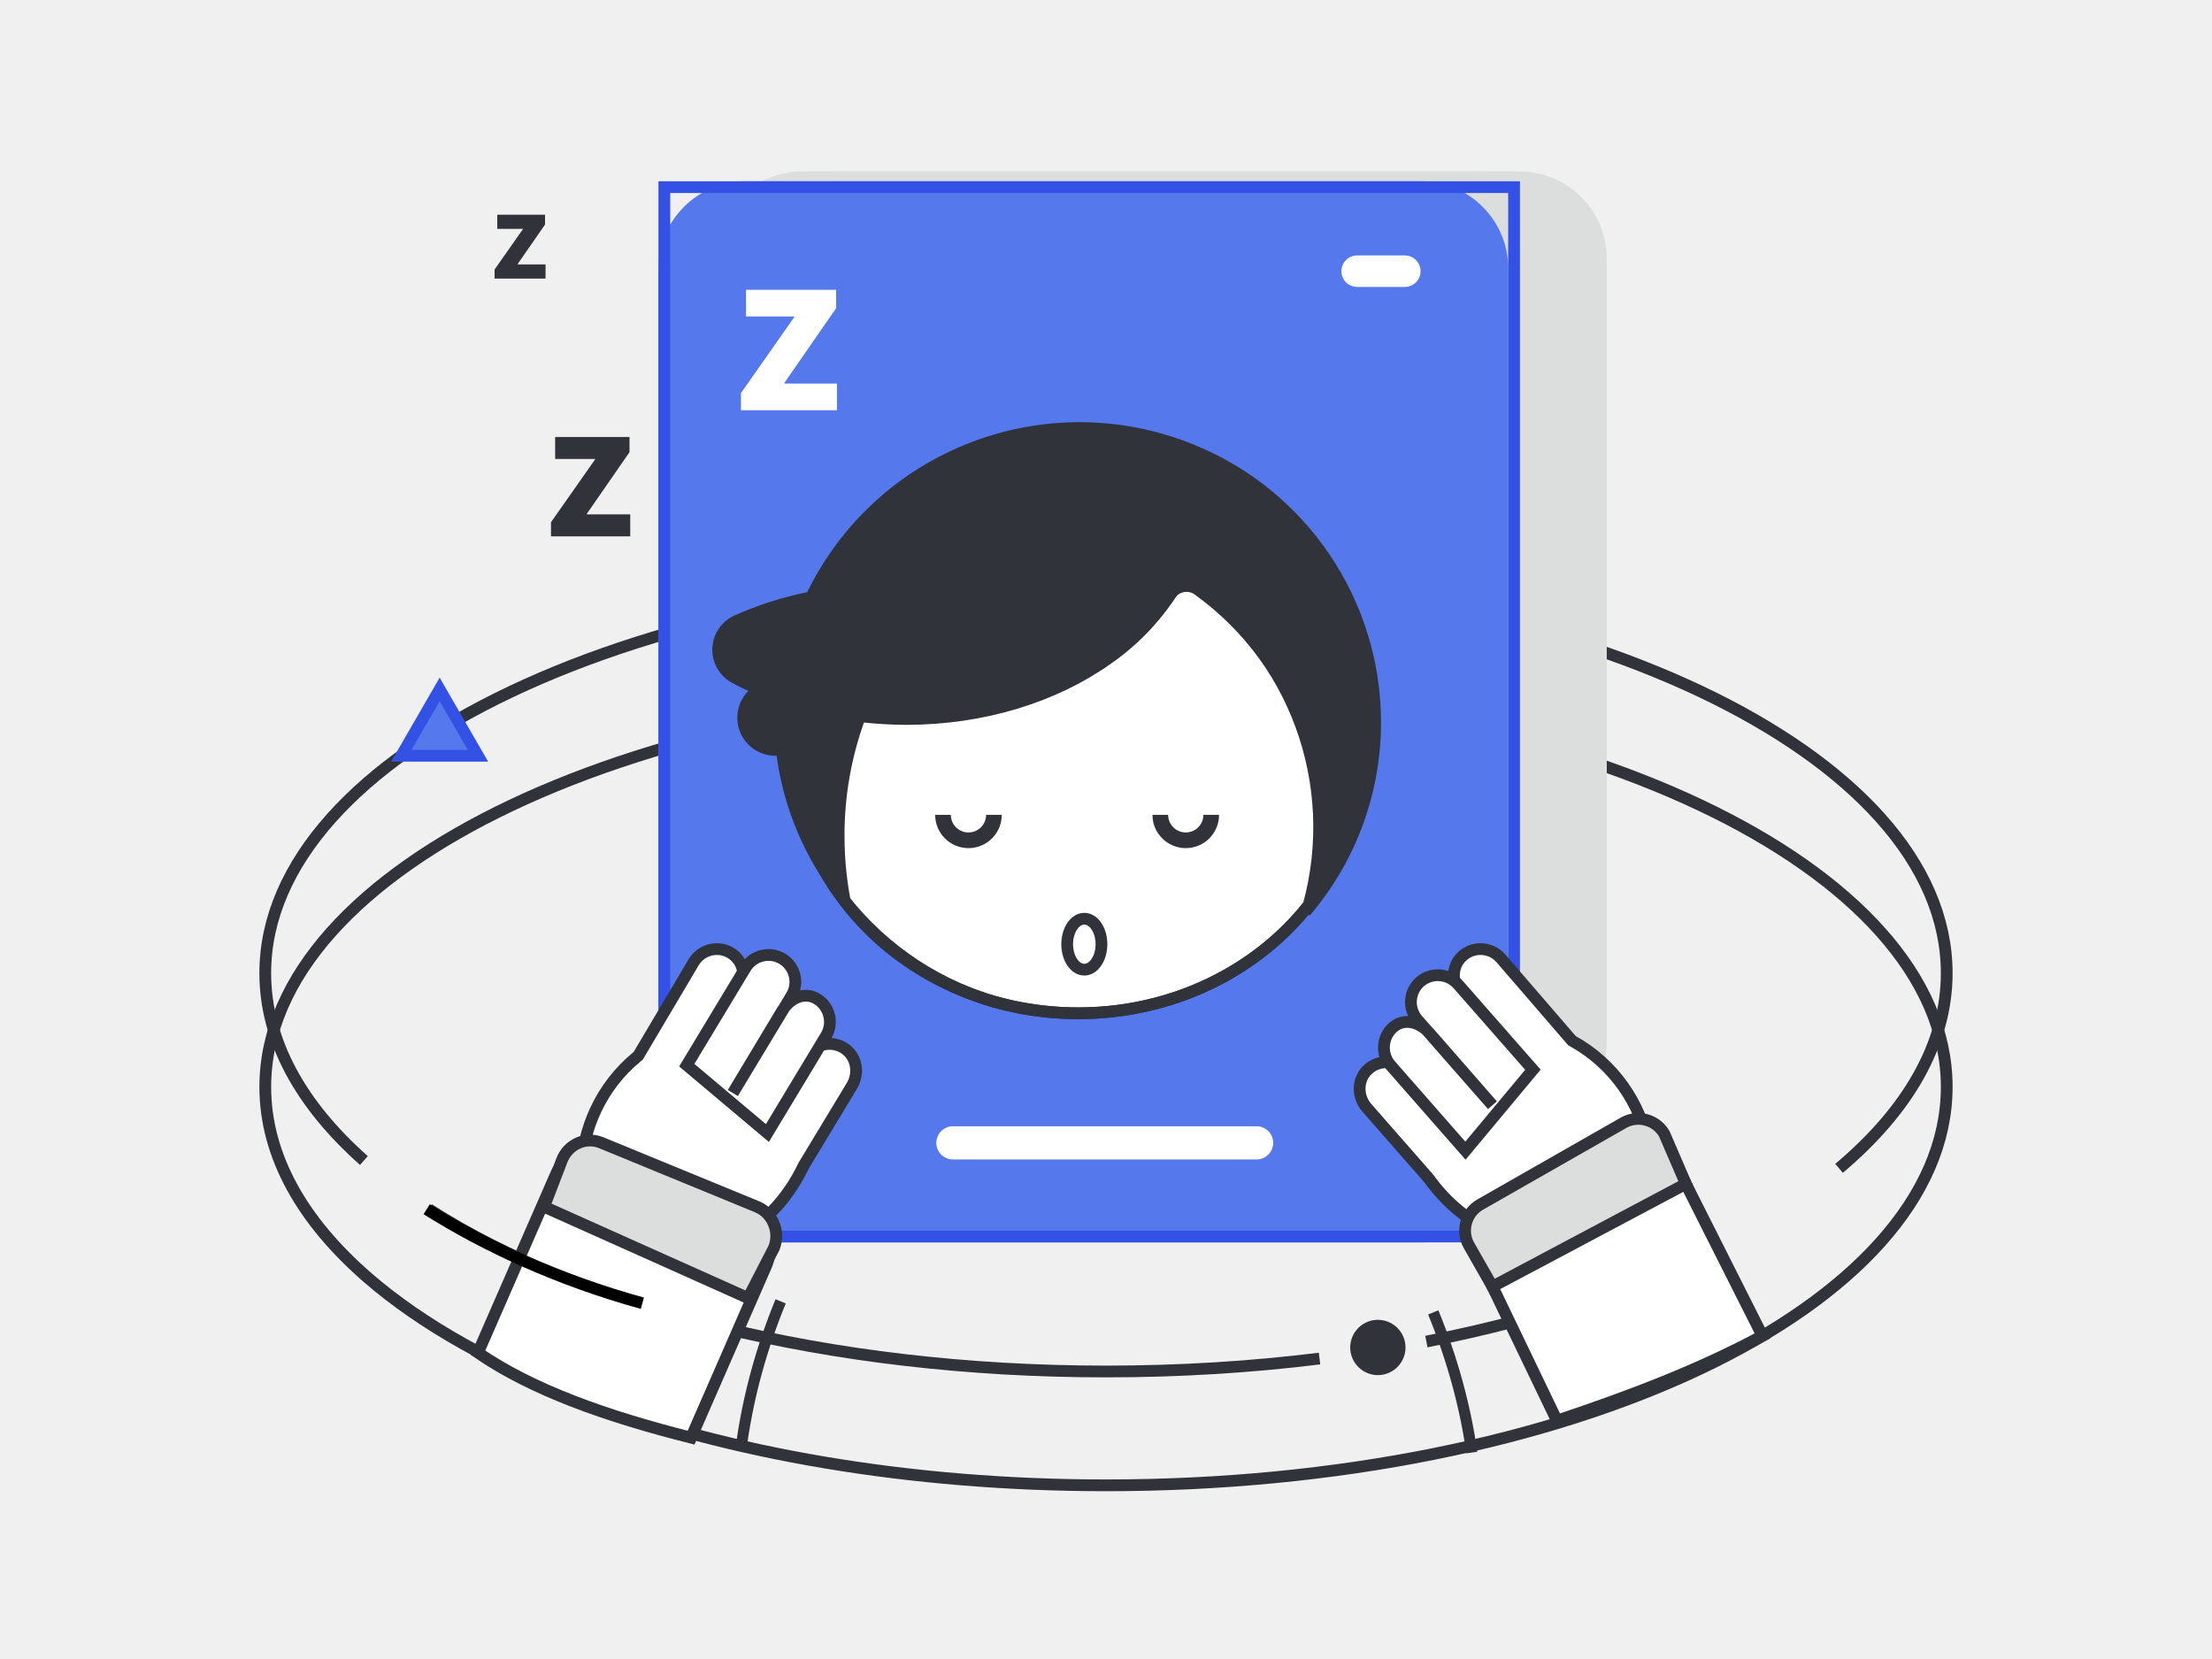
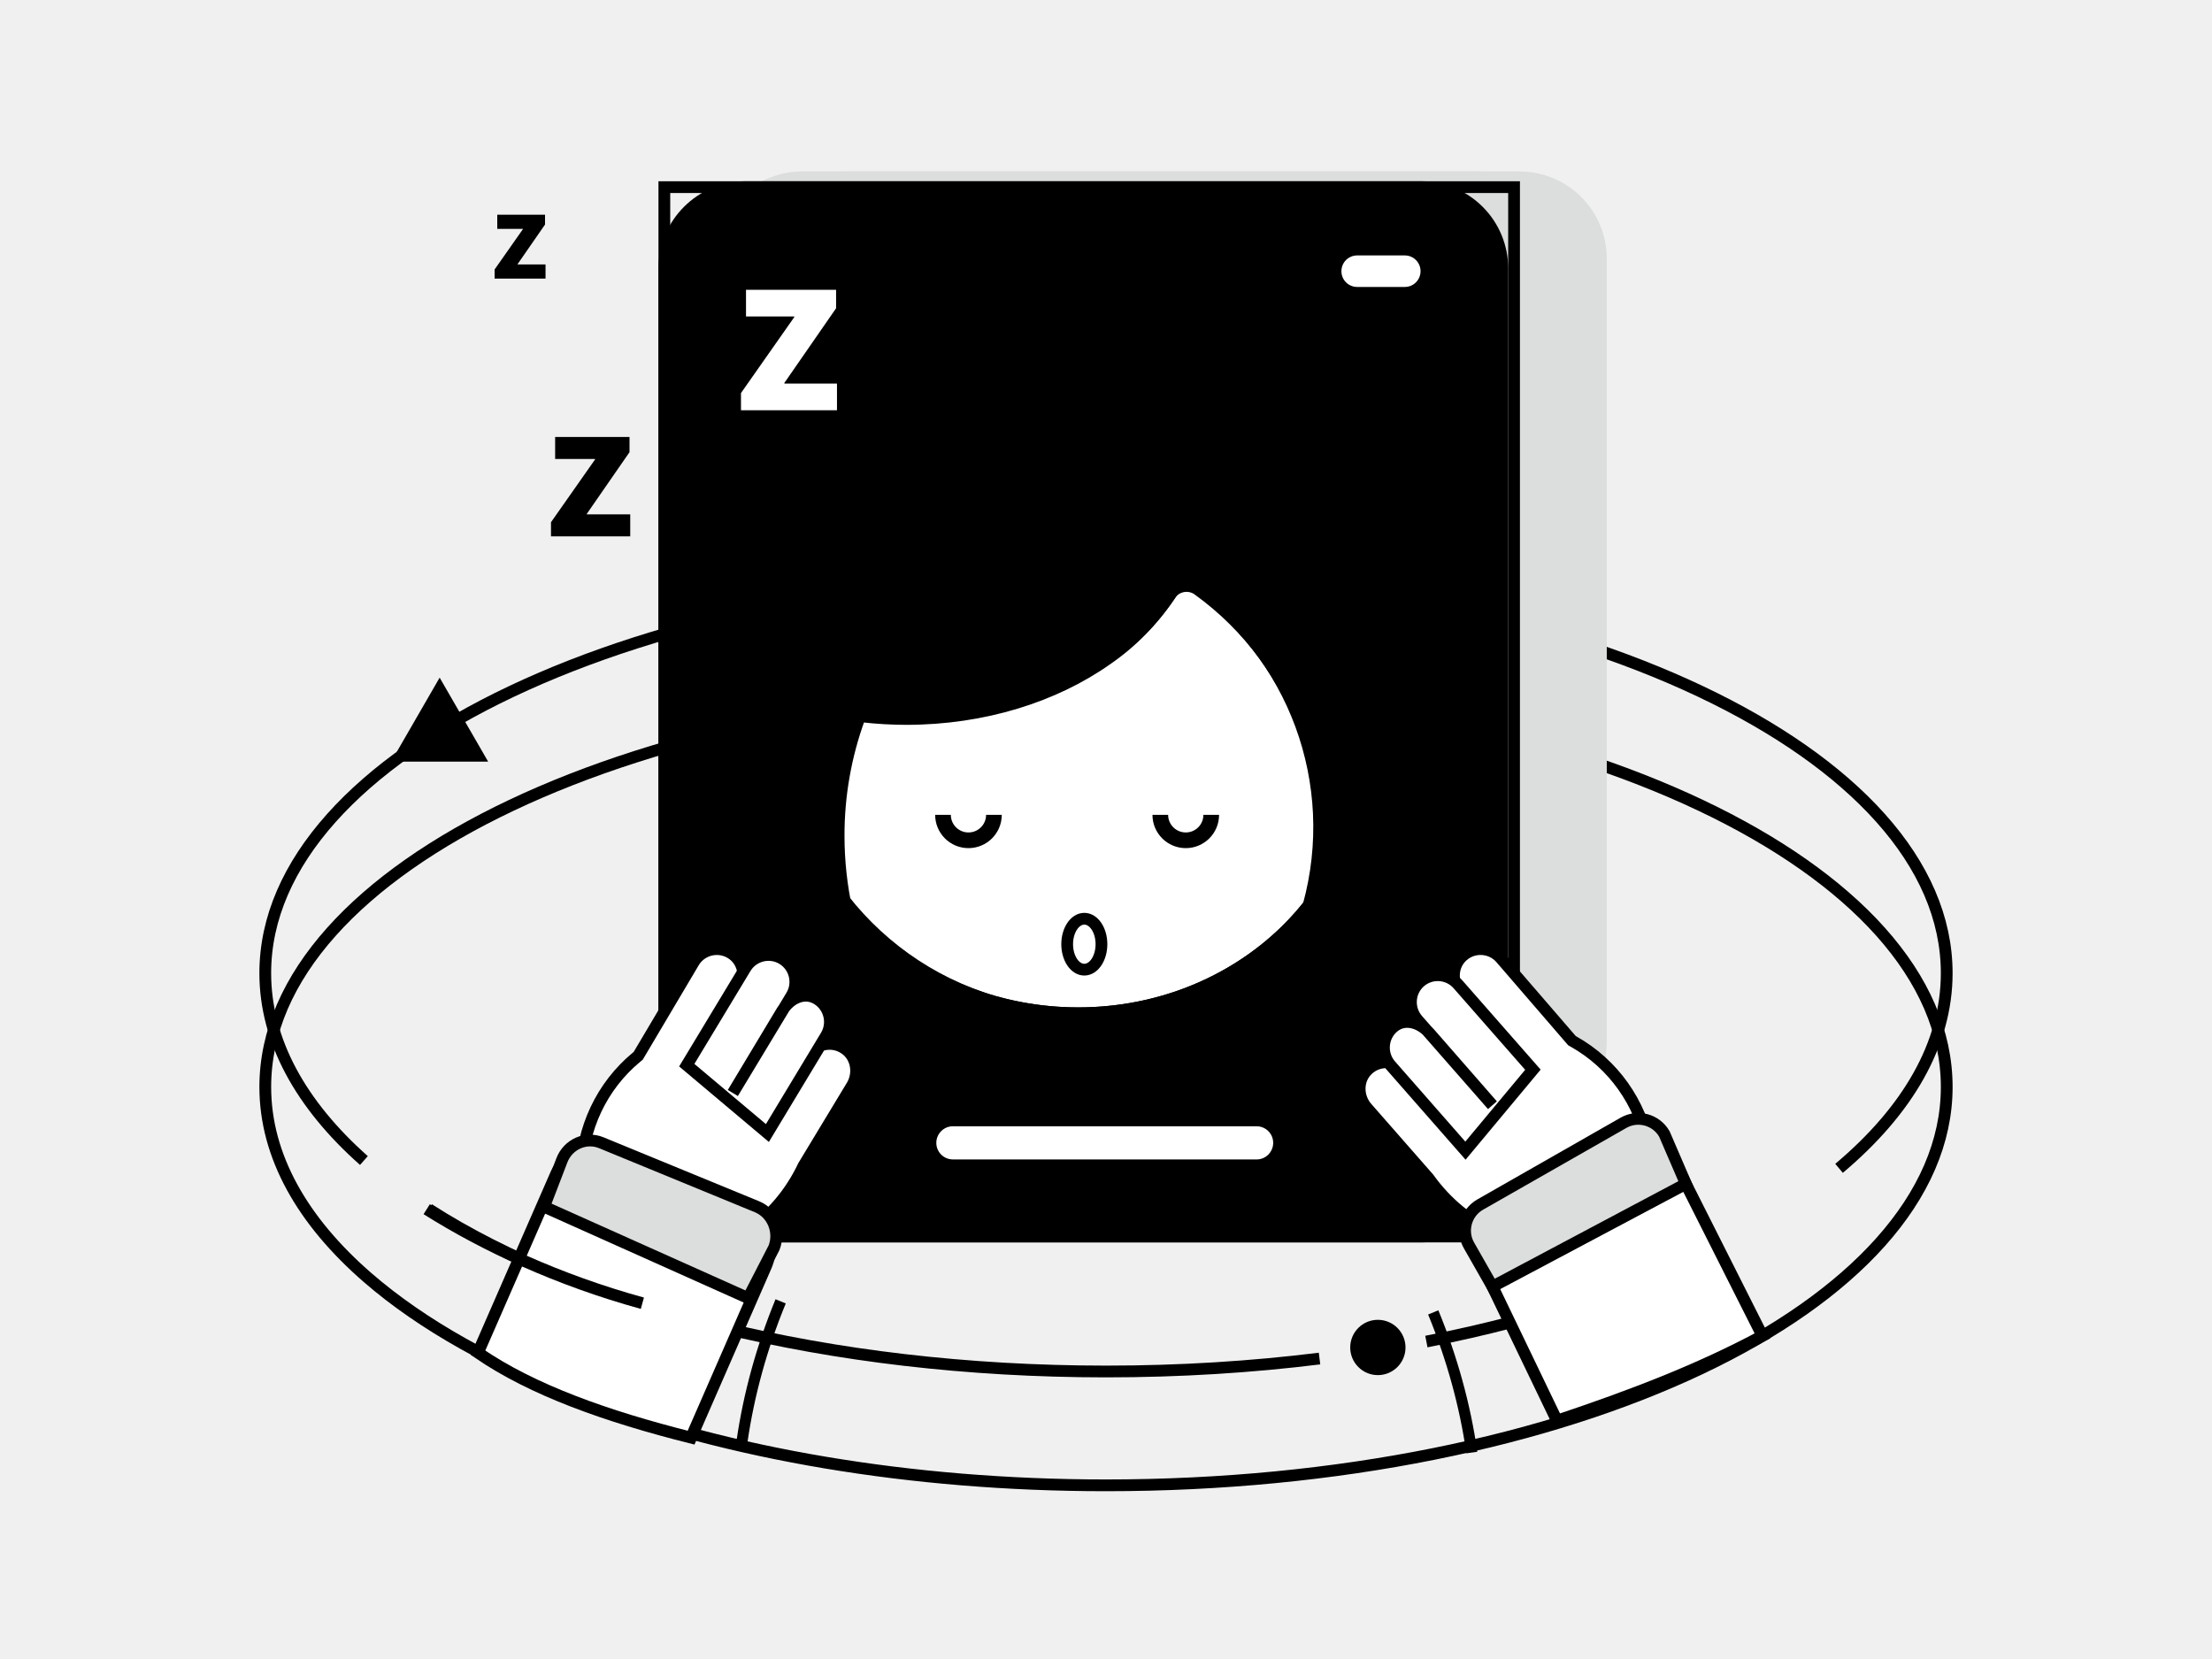
<svg xmlns="http://www.w3.org/2000/svg" viewBox="0 0 400 300" fill="none">
-   <path d="M65.808 209.862c-11.39-10.1-17.84-21.64-17.84-33.89 0-39.79 68.07-72.04 152.03-72.04 83.97 0 152.03 32.25 152.03 72.04 0 12.83-7.07 24.87-19.47 35.3" stroke="#31333A" stroke-width="2.126" />
-   <path d="M200 124.515c-83.96 0-152.03 32.25-152.03 72.04 0 12.5 6.72 24.26 18.55 34.51 9.83 8.52 23.19 16 39.16 21.99 25.91 9.73 58.69 15.54 94.32 15.54 83.97 0 152.03-32.25 152.03-72.04 0-39.79-68.06-72.04-152.03-72.04Z" stroke="#31333A" stroke-width="2.126" />
+   <path d="M65.808 209.862c-11.39-10.1-17.84-21.64-17.84-33.89 0-39.79 68.07-72.04 152.03-72.04 83.97 0 152.03 32.25 152.03 72.04 0 12.83-7.07 24.87-19.47 35.3" stroke="#000000" stroke-width="2.126" />
+   <path d="M200 124.515c-83.96 0-152.03 32.25-152.03 72.04 0 12.5 6.72 24.26 18.55 34.51 9.83 8.52 23.19 16 39.16 21.99 25.91 9.73 58.69 15.54 94.32 15.54 83.97 0 152.03-32.25 152.03-72.04 0-39.79-68.06-72.04-152.03-72.04Z" stroke="#000000" stroke-width="2.126" />
  <path fill-rule="evenodd" clip-rule="evenodd" d="M152.666 204.2h122.11a15.772 15.772 0 0 0 15.78-15.78V46.77c0-4.18-1.66-8.2-4.62-11.15a15.79 15.79 0 0 0-11.16-4.62h-122.11c-8.71 0-15.77 7.06-15.77 15.77v141.65c0 4.18 1.66 8.2 4.62 11.16a15.75 15.75 0 0 0 11.15 4.62Z" fill="#DCDDDD" />
-   <path d="M161.457 51.195v1.122h-7.052v-1.122h7.052Zm-.229-8.29-6.494 9.412h-.851v-1.03l6.487-9.383h.858v1.002Zm-.587-1v1.13h-6.665v-1.13h6.665Z" fill="#5578EC" />
-   <path d="M238.611 245.669c-12.33 1.53-25.27 2.34-38.61 2.34-50.25 0-94.8-11.55-122.48-29.35M287.963 234.736c-9.29 3.13-19.36 5.77-30.03 7.86" stroke="#31333A" stroke-width="2.126" />
-   <path d="M141.166 235.324c-3.41 8.3-5.75 16.79-6.99 25.34M259.176 237.324c3.41 8.3 5.75 16.79 6.98 25.34" stroke="#31333A" stroke-width="2" />
+   <path d="M161.457 51.195v1.122h-7.052v-1.122h7.052Zm-.229-8.29-6.494 9.412h-.851v-1.03l6.487-9.383h.858v1.002Zm-.587-1v1.13h-6.665v-1.13h6.665Z" fill="#000" />
+   <path d="M238.611 245.669c-12.33 1.53-25.27 2.34-38.61 2.34-50.25 0-94.8-11.55-122.48-29.35M287.963 234.736c-9.29 3.13-19.36 5.77-30.03 7.86" stroke="#000000" stroke-width="2.126" />
+   <path d="M141.166 235.324c-3.41 8.3-5.75 16.79-6.99 25.34M259.176 237.324c3.41 8.3 5.75 16.79 6.98 25.34" stroke="#000000" stroke-width="2" />
  <path fill-rule="evenodd" clip-rule="evenodd" d="M145.072 204.2h122.11a15.772 15.772 0 0 0 15.78-15.78V46.77c0-4.18-1.66-8.2-4.62-11.15a15.79 15.79 0 0 0-11.16-4.62h-122.11c-8.71 0-15.77 7.06-15.77 15.77v141.65c0 4.18 1.66 8.2 4.62 11.16a15.75 15.75 0 0 0 11.15 4.62Z" fill="#DCDDDD" />
  <path fill-rule="evenodd" clip-rule="evenodd" d="M195.452 62.975c-23.54 0-42.63 19.09-42.63 42.63 0 23.55 19.09 42.64 42.63 42.64 23.55 0 42.64-19.09 42.64-42.64 0-23.54-19.09-42.63-42.64-42.63Z" fill="#FFA65E" />
-   <path fill-rule="evenodd" clip-rule="evenodd" d="M134.842 224.666h122.11a15.772 15.772 0 0 0 15.78-15.78V48.546c0-4.18-1.66-8.2-4.62-11.15a15.79 15.79 0 0 0-11.16-4.62h-122.11c-8.71 0-15.77 7.06-15.77 15.77v160.34c0 4.18 1.66 8.2 4.62 11.16a15.75 15.75 0 0 0 11.15 4.62Z" fill="#5578EC" />
-   <path d="M273.79 33.84H120.135v189.762H273.79V33.84Z" stroke="#3351E5" stroke-width="2.126" />
+   <path fill-rule="evenodd" clip-rule="evenodd" d="M134.842 224.666h122.11a15.772 15.772 0 0 0 15.78-15.78V48.546c0-4.18-1.66-8.2-4.62-11.15a15.79 15.79 0 0 0-11.16-4.62h-122.11c-8.71 0-15.77 7.06-15.77 15.77v160.34c0 4.18 1.66 8.2 4.62 11.16a15.75 15.75 0 0 0 11.15 4.62Z" fill="#000" />
+   <path d="M273.79 33.84H120.135v189.762H273.79V33.84Z" stroke="#000000" stroke-width="2.126" />
  <path fill-rule="evenodd" clip-rule="evenodd" d="M179.665 181.111c-11.61-3.44-21.55-10.67-28.43-20.23l-.27-.39c-4.73-7.15-7.45-15.54-7.45-24.5 0-3.1.33-6.13.95-9.07a68.625 68.625 0 0 0 19.38 2.71c14.19 0 27.1-4.13 36.66-10.88a42.45 42.45 0 0 0 12.2-12.87c.02-.04.03-.07.06-.1.54-.79 1.61-.99 2.41-.44 18.89 12.88 27.5 36.33 21.47 58.36-9.34 11.83-24.52 19.53-41.67 19.53a55.9 55.9 0 0 1-13.25-1.58c-.65-.16-1.28-.33-1.92-.5-.05-.01-.09-.03-.14-.04Z" fill="#fff" />
-   <path d="M151.235 160.881c6.88 9.56 16.82 16.79 28.43 20.23.05.01.09.03.14.04.64.17 1.27.34 1.92.5a55.9 55.9 0 0 0 13.25 1.58c17.15 0 32.33-7.7 41.67-19.53 6.03-22.03-2.58-45.48-21.47-58.36-.8-.55-1.87-.35-2.41.44-.03.03-.04.06-.06.1a42.45 42.45 0 0 1-12.2 12.87c-9.56 6.75-22.47 10.88-36.66 10.88-6.56.03-13.09-.89-19.38-2.71-.62 2.94-.95 5.97-.95 9.07 0 8.96 2.72 17.35 7.45 24.5l.27.39Z" stroke="#31333A" stroke-width="2.126" />
-   <path fill-rule="evenodd" clip-rule="evenodd" d="M136.812 125.085c-1.47-.65-2.9-1.35-4.28-2.1a6.26 6.26 0 0 1-2.7-2.98 6.285 6.285 0 0 1 3.25-8.28 63.26 63.26 0 0 1 13.23-4.2c12.47-25.79 42.82-37.46 69.35-26.67a53.71 53.71 0 0 1 33.57 49.72c.02 12.69-4.5 24.97-12.74 34.63 6.18-21.67-1.87-44.89-20.14-58.09-.05-.04-.1-.07-.15-.11a3.05 3.05 0 0 0-4.2.92 42.804 42.804 0 0 1-11.51 11.76c-9.56 6.75-22.46 10.89-36.65 10.89a72.92 72.92 0 0 1-7.95-.46 61.252 61.252 0 0 0-3.68 21.02c0 4.53.49 9.04 1.46 13.46a53.32 53.32 0 0 1-13.22-35.19c0-.95.04-1.9.09-2.84-1.27-.46-2.52-.95-3.73-1.48Z" fill="#31333A" />
-   <path d="M132.532 122.985c1.38.75 2.81 1.45 4.28 2.1 1.21.53 2.46 1.02 3.73 1.48-.05.94-.09 1.89-.09 2.84a53.32 53.32 0 0 0 13.22 35.19c-.97-4.42-1.46-8.93-1.46-13.46a61.252 61.252 0 0 1 3.68-21.02c2.64.3 5.3.45 7.95.46 14.19 0 27.09-4.14 36.65-10.89 4.56-3.14 8.47-7.13 11.51-11.76a3.05 3.05 0 0 1 4.2-.92c.05.04.1.07.15.11 18.27 13.2 26.32 36.42 20.14 58.09a53.234 53.234 0 0 0 12.74-34.63 53.71 53.71 0 0 0-33.57-49.72c-26.53-10.79-56.88.88-69.35 26.67a63.26 63.26 0 0 0-13.23 4.2 6.285 6.285 0 0 0-3.25 8.28 6.26 6.26 0 0 0 2.7 2.98Z" stroke="#31333A" />
-   <path d="M196.079 166.136c-1.71 0-3.1 2.06-3.1 4.6 0 2.55 1.39 4.61 3.1 4.61 1.71 0 3.1-2.06 3.1-4.61 0-2.54-1.39-4.6-3.1-4.6Z" stroke="#31333A" stroke-width="2.126" />
-   <path d="M179.734 147.351c0 2.54-2.06 4.6-4.61 4.6a4.6 4.6 0 0 1-4.6-4.6M219.029 147.351a4.6 4.6 0 0 1-4.6 4.6c-2.55 0-4.61-2.06-4.61-4.6" stroke="#31333A" stroke-width="2.835" />
-   <path d="M194.975 88.74c-28.42 0-51.46 21.15-51.46 47.25 0 26.09 23.04 47.24 51.46 47.24s51.45-21.15 51.45-47.24c0-26.1-23.03-47.25-51.45-47.25Z" stroke="#31333A" stroke-width="2.126" />
+   <path d="M151.235 160.881c6.88 9.56 16.82 16.79 28.43 20.23.05.01.09.03.14.04.64.17 1.27.34 1.92.5a55.9 55.9 0 0 0 13.25 1.58c17.15 0 32.33-7.7 41.67-19.53 6.03-22.03-2.58-45.48-21.47-58.36-.8-.55-1.87-.35-2.41.44-.03.03-.04.06-.06.1a42.45 42.45 0 0 1-12.2 12.87c-9.56 6.75-22.47 10.88-36.66 10.88-6.56.03-13.09-.89-19.38-2.71-.62 2.94-.95 5.97-.95 9.07 0 8.96 2.72 17.35 7.45 24.5l.27.39Z" stroke="#000000" stroke-width="2.126" />
+   <path fill-rule="evenodd" clip-rule="evenodd" d="M136.812 125.085c-1.47-.65-2.9-1.35-4.28-2.1a6.26 6.26 0 0 1-2.7-2.98 6.285 6.285 0 0 1 3.25-8.28 63.26 63.26 0 0 1 13.23-4.2c12.47-25.79 42.82-37.46 69.35-26.67a53.71 53.71 0 0 1 33.57 49.72c.02 12.69-4.5 24.97-12.74 34.63 6.18-21.67-1.87-44.89-20.14-58.09-.05-.04-.1-.07-.15-.11a3.05 3.05 0 0 0-4.2.92 42.804 42.804 0 0 1-11.51 11.76c-9.56 6.75-22.46 10.89-36.65 10.89a72.92 72.92 0 0 1-7.95-.46 61.252 61.252 0 0 0-3.68 21.02c0 4.53.49 9.04 1.46 13.46a53.32 53.32 0 0 1-13.22-35.19c0-.95.04-1.9.09-2.84-1.27-.46-2.52-.95-3.73-1.48Z" fill="#000000" />
+   <path d="M132.532 122.985c1.38.75 2.81 1.45 4.28 2.1 1.21.53 2.46 1.02 3.73 1.48-.05.94-.09 1.89-.09 2.84a53.32 53.32 0 0 0 13.22 35.19c-.97-4.42-1.46-8.93-1.46-13.46a61.252 61.252 0 0 1 3.68-21.02c2.64.3 5.3.45 7.95.46 14.19 0 27.09-4.14 36.65-10.89 4.56-3.14 8.47-7.13 11.51-11.76a3.05 3.05 0 0 1 4.2-.92c.05.04.1.07.15.11 18.27 13.2 26.32 36.42 20.14 58.09a53.234 53.234 0 0 0 12.74-34.63 53.71 53.71 0 0 0-33.57-49.72c-26.53-10.79-56.88.88-69.35 26.67a63.26 63.26 0 0 0-13.23 4.2 6.285 6.285 0 0 0-3.25 8.28 6.26 6.26 0 0 0 2.7 2.98Z" stroke="#000000" />
+   <path d="M196.079 166.136c-1.71 0-3.1 2.06-3.1 4.6 0 2.55 1.39 4.61 3.1 4.61 1.71 0 3.1-2.06 3.1-4.61 0-2.54-1.39-4.6-3.1-4.6Z" stroke="#000000" stroke-width="2.126" />
+   <path d="M179.734 147.351c0 2.54-2.06 4.6-4.61 4.6a4.6 4.6 0 0 1-4.6-4.6M219.029 147.351a4.6 4.6 0 0 1-4.6 4.6c-2.55 0-4.61-2.06-4.61-4.6" stroke="#000000" stroke-width="2.835" />
+   <path d="M194.975 88.74c-28.42 0-51.46 21.15-51.46 47.25 0 26.09 23.04 47.24 51.46 47.24s51.45-21.15 51.45-47.24c0-26.1-23.03-47.25-51.45-47.25Z" stroke="#000000" stroke-width="2.126" />
  <path fill-rule="evenodd" clip-rule="evenodd" d="m142.315 197.643 3.53-6.53c1.46-2.43 4.76-3.12 7.09-1.37 2.03 1.52 2.43 4.42 1.12 6.6l-8.75 14.48c-4.82 10.16-14.08 15.93-21.34 14.73-8.4-1.38-17.45-8.21-18.86-13.24.05-8.17 3.7-15.93 10-21.14.11-.09.21-.18.31-.26l10.04-16.94c1.47-2.43 4.76-3.12 7.09-1.37 2.03 1.52 2.43 4.42 1.12 6.59l-4.91 8.13c.5.05 1 .11 1.49.19 5.74.95 10.24 4.99 12.07 10.13Z" fill="#fff" />
-   <path d="m145.845 191.113-3.53 6.53c-1.83-5.14-6.33-9.18-12.07-10.13-.49-.08-.99-.14-1.49-.19l4.91-8.13c1.31-2.17.91-5.07-1.12-6.59-2.33-1.75-5.62-1.06-7.09 1.37l-10.04 16.94c-.1.08-.2.17-.31.26-6.3 5.21-9.95 12.97-10 21.14 1.41 5.03 10.46 11.86 18.86 13.24 7.26 1.2 16.52-4.57 21.34-14.73l8.75-14.48c1.31-2.18.91-5.08-1.12-6.6-2.33-1.75-5.63-1.06-7.09 1.37Z" stroke="#31333A" stroke-width="2.126" />
+   <path d="m145.845 191.113-3.53 6.53c-1.83-5.14-6.33-9.18-12.07-10.13-.49-.08-.99-.14-1.49-.19l4.91-8.13c1.31-2.17.91-5.07-1.12-6.59-2.33-1.75-5.62-1.06-7.09 1.37l-10.04 16.94c-.1.08-.2.17-.31.26-6.3 5.21-9.95 12.97-10 21.14 1.41 5.03 10.46 11.86 18.86 13.24 7.26 1.2 16.52-4.57 21.34-14.73l8.75-14.48c1.31-2.18.91-5.08-1.12-6.6-2.33-1.75-5.63-1.06-7.09 1.37Z" stroke="#000000" stroke-width="2.126" />
  <path fill-rule="evenodd" clip-rule="evenodd" d="m124.19 192.617 14.58 12.27 10.61-17.59c1.38-2.29.64-5.29-1.65-6.67-2.1-1.27-4.48-.3-5.92 1.63l1.32-2.2c1.38-2.29.64-5.29-1.65-6.67-2.29-1.39-5.3-.64-6.68 1.65l-10.61 17.58Z" fill="#fff" />
-   <path d="m124.19 192.617 14.58 12.27 10.61-17.59c1.38-2.29.64-5.29-1.65-6.67-2.1-1.27-4.48-.3-5.92 1.63l-9.29 15.39 8.91-14.83c.12-.19.24-.38.38-.56l1.32-2.2c1.38-2.29.64-5.29-1.65-6.67-2.29-1.39-5.3-.64-6.68 1.65l-10.61 17.58Zm17.62-10.36c-.14.18-.26.37-.38.56l-8.91 14.83 9.29-15.39Z" stroke="#31333A" stroke-width="2.126" />
+   <path d="m124.19 192.617 14.58 12.27 10.61-17.59c1.38-2.29.64-5.29-1.65-6.67-2.1-1.27-4.48-.3-5.92 1.63l-9.29 15.39 8.91-14.83c.12-.19.24-.38.38-.56l1.32-2.2c1.38-2.29.64-5.29-1.65-6.67-2.29-1.39-5.3-.64-6.68 1.65l-10.61 17.58Zm17.62-10.36c-.14.18-.26.37-.38.56l-8.91 14.83 9.29-15.39Z" stroke="#000000" stroke-width="2.126" />
  <path fill-rule="evenodd" clip-rule="evenodd" d="m112.879 210.364 19 8.3c5.22 2.28 8.88 5.18 6.59 10.41l-13.5 30.9c-15.27-3.85-28.64-8.56-38.54-15.36l14.05-32.15c2.28-5.21 7.18-4.38 12.4-2.1Z" fill="#fff" />
-   <path d="m131.879 218.664-19-8.3c-5.22-2.28-10.12-3.11-12.4 2.1l-14.05 32.15c9.9 6.8 23.27 11.51 38.54 15.36l13.5-30.9c2.29-5.23-1.37-8.13-6.59-10.41Z" stroke="#31333A" stroke-width="2.126" />
+   <path d="m131.879 218.664-19-8.3c-5.22-2.28-10.12-3.11-12.4 2.1l-14.05 32.15c9.9 6.8 23.27 11.51 38.54 15.36l13.5-30.9c2.29-5.23-1.37-8.13-6.59-10.41Z" stroke="#000000" stroke-width="2.126" />
  <path fill-rule="evenodd" clip-rule="evenodd" d="M247.178 200.333c-1.68-1.91-1.79-4.84-.06-6.69 1.98-2.13 5.35-2.04 7.22.1l4.62 5.8c.9-5.38 4.61-10.15 10.1-12.09.47-.17.95-.32 1.43-.45l-6.26-7.14c-1.68-1.91-1.79-4.83-.06-6.69 1.98-2.13 5.35-2.03 7.22.1l12.87 14.91c.11.06.22.13.35.2 7.12 4.02 12.07 11.01 13.56 19.05-.5 5.2-8.2 13.51-16.23 16.36-6.93 2.46-17.07-1.6-23.61-10.74l-11.15-12.72Z" fill="#fff" />
-   <path d="M247.118 193.643c-1.73 1.85-1.62 4.78.06 6.69l11.15 12.72c6.54 9.14 16.68 13.2 23.61 10.74 8.03-2.85 15.73-11.16 16.23-16.36-1.49-8.04-6.44-15.03-13.56-19.05-.13-.07-.24-.14-.35-.2l-12.87-14.91c-1.87-2.13-5.24-2.23-7.22-.1-1.73 1.86-1.62 4.78.06 6.69l6.26 7.14c-.48.13-.96.28-1.43.45-5.49 1.94-9.2 6.71-10.1 12.09l-4.62-5.8c-1.87-2.14-5.24-2.23-7.22-.1Z" stroke="#31333A" stroke-width="2.126" />
+   <path d="M247.118 193.643c-1.73 1.85-1.62 4.78.06 6.69l11.15 12.72c6.54 9.14 16.68 13.2 23.61 10.74 8.03-2.85 15.73-11.16 16.23-16.36-1.49-8.04-6.44-15.03-13.56-19.05-.13-.07-.24-.14-.35-.2l-12.87-14.91c-1.87-2.13-5.24-2.23-7.22-.1-1.73 1.86-1.62 4.78.06 6.69l6.26 7.14c-.48.13-.96.28-1.43.45-5.49 1.94-9.2 6.71-10.1 12.09l-4.62-5.8c-1.87-2.14-5.24-2.23-7.22-.1Z" stroke="#000000" stroke-width="2.126" />
  <path fill-rule="evenodd" clip-rule="evenodd" d="m277.199 193.437-13.55-15.44c-1.76-2.01-4.85-2.21-6.86-.45-2.01 1.77-2.21 4.85-.45 6.87l1.7 1.93c-1.77-1.65-4.29-2.19-6.13-.57-2.01 1.76-2.21 4.85-.45 6.86l13.54 15.44 12.2-14.64Z" fill="#fff" />
-   <path d="m277.199 193.437-13.55-15.44c-1.76-2.01-4.85-2.21-6.86-.45-2.01 1.77-2.21 4.85-.45 6.87l1.7 1.93a7 7 0 0 1 .46.48l11.38 13.03-11.84-13.51c-1.77-1.65-4.29-2.19-6.13-.57-2.01 1.76-2.21 4.85-.45 6.86l13.54 15.44 12.2-14.64Zm-18.7-6.61a7 7 0 0 0-.46-.48l11.84 13.51-11.38-13.03Z" stroke="#31333A" stroke-width="2.126" />
+   <path d="m277.199 193.437-13.55-15.44c-1.76-2.01-4.85-2.21-6.86-.45-2.01 1.77-2.21 4.85-.45 6.87l1.7 1.93a7 7 0 0 1 .46.48l11.38 13.03-11.84-13.51c-1.77-1.65-4.29-2.19-6.13-.57-2.01 1.76-2.21 4.85-.45 6.86l13.54 15.44 12.2-14.64Zm-18.7-6.61a7 7 0 0 0-.46-.48l11.84 13.51-11.38-13.03Z" stroke="#000000" stroke-width="2.126" />
  <path fill-rule="evenodd" clip-rule="evenodd" d="m302.856 210.119 15.85 31.45c-11.43 6.15-23.74 10.85-37.16 15.33l-14.27-29.67c-2.36-4.9 2.1-8.37 7-10.73l15.41-11.01c4.89-2.34 10.82-.26 13.17 4.63Z" fill="#fff" />
-   <path d="m318.706 241.569-15.85-31.45c-2.35-4.89-8.28-6.97-13.17-4.63l-15.41 11.01c-4.9 2.36-9.36 5.83-7 10.73l14.27 29.67c13.42-4.48 25.73-9.18 37.16-15.33Z" stroke="#31333A" stroke-width="2.126" />
+   <path d="m318.706 241.569-15.85-31.45c-2.35-4.89-8.28-6.97-13.17-4.63l-15.41 11.01c-4.9 2.36-9.36 5.83-7 10.73l14.27 29.67c13.42-4.48 25.73-9.18 37.16-15.33Z" stroke="#000000" stroke-width="2.126" />
  <path d="M116.161 235.665c-15.21-4.19-28.49-10.38-39-17" stroke="#000" stroke-width="2.126" />
-   <path fill-rule="evenodd" clip-rule="evenodd" d="M249.161 238.665c-2.76 0-5 2.24-5 5s2.24 5 5 5 5-2.24 5-5-2.24-5-5-5Z" fill="#31333A" />
-   <path fill-rule="evenodd" clip-rule="evenodd" d="m79.502 124.665 6.93 12h-13.86l6.93-12Z" fill="#5578EC" />
-   <path d="m86.432 136.665-6.93-12-6.93 12h13.86Z" stroke="#3351E5" stroke-width="2.126" />
-   <path fill-rule="evenodd" clip-rule="evenodd" d="M113.836 79.017v2.75l-7.72 11.15v.1h7.85v3.98h-14.33v-2.56l7.96-11.34v-.1h-7.21v-3.98h13.45Z" fill="#31333A" />
-   <path d="M153.867 51.195v1.122h-7.052v-1.122h7.052Zm-.229-8.29-6.494 9.412h-.851v-1.03l6.487-9.383h.858v1.002Zm-.586-1v1.13h-6.666v-1.13h6.666Z" fill="#5578EC" />
+   <path fill-rule="evenodd" clip-rule="evenodd" d="M249.161 238.665c-2.76 0-5 2.24-5 5s2.24 5 5 5 5-2.24 5-5-2.24-5-5-5Z" fill="#000000" />
+   <path fill-rule="evenodd" clip-rule="evenodd" d="m79.502 124.665 6.93 12h-13.86l6.93-12Z" fill="#000" />
+   <path d="m86.432 136.665-6.93-12-6.93 12h13.86Z" stroke="#000000" stroke-width="2.126" />
+   <path fill-rule="evenodd" clip-rule="evenodd" d="M113.836 79.017v2.75l-7.72 11.15v.1h7.85v3.98h-14.33v-2.56l7.96-11.34v-.1h-7.21v-3.98h13.45Z" fill="#000000" />
+   <path d="M153.867 51.195v1.122h-7.052v-1.122h7.052Zm-.229-8.29-6.494 9.412h-.851v-1.03l6.487-9.383h.858v1.002Zm-.586-1v1.13h-6.666v-1.13h6.666Z" fill="#000" />
  <path fill-rule="evenodd" clip-rule="evenodd" d="M133.992 74.182v-3.1l9.64-13.74v-.12h-8.73v-4.82h16.29v3.34l-9.35 13.5v.12h9.51v4.82h-17.36Z" fill="#fff" />
-   <path fill-rule="evenodd" clip-rule="evenodd" d="M94.55 41.452v-.06h-4.63v-2.56h8.64v1.77l-4.96 7.16v.06h5.05v2.56h-9.21v-1.65l5.11-7.28Z" fill="#31333A" />
+   <path fill-rule="evenodd" clip-rule="evenodd" d="M94.55 41.452v-.06h-4.63v-2.56h8.64v1.77l-4.96 7.16v.06h5.05v2.56h-9.21v-1.65l5.11-7.28Z" fill="#000000" />
  <path fill-rule="evenodd" clip-rule="evenodd" d="M172.314 209.665h54.92c.8 0 1.56-.32 2.12-.88a2.997 2.997 0 0 0-2.12-5.12h-54.92c-.8 0-1.56.32-2.12.88a2.997 2.997 0 0 0 2.12 5.12ZM245.42 51.89h8.62c1.57 0 2.84-1.28 2.84-2.85s-1.27-2.85-2.84-2.85h-8.62c-.76 0-1.48.3-2.02.83-.53.54-.83 1.26-.83 2.02s.3 1.48.83 2.02c.54.53 1.26.83 2.02.83Z" fill="#fff" />
-   <path fill-rule="evenodd" clip-rule="evenodd" d="M140.209 122.897a6.88 6.88 0 0 0-6.88 6.88c0 3.81 3.08 6.89 6.88 6.89 3.81 0 6.89-3.08 6.89-6.89 0-3.8-3.08-6.88-6.89-6.88Z" fill="#31333A" />
+   <path fill-rule="evenodd" clip-rule="evenodd" d="M140.209 122.897a6.88 6.88 0 0 0-6.88 6.88c0 3.81 3.08 6.89 6.88 6.89 3.81 0 6.89-3.08 6.89-6.89 0-3.8-3.08-6.88-6.89-6.88Z" fill="#000000" />
  <path fill-rule="evenodd" clip-rule="evenodd" d="M293.582 203.036c2.59-1.48 5.91-.57 7.39 2.02l3.89 9.02-34.98 18.58-4.24-7.44c-1.48-2.59-.57-5.91 2.02-7.39l25.92-14.79Z" fill="#DCDDDD" />
-   <path d="M300.972 205.056c-1.48-2.59-4.8-3.5-7.39-2.02l-25.92 14.79c-2.59 1.48-3.5 4.8-2.02 7.39l4.24 7.44 34.98-18.58-3.89-9.02Z" stroke="#31333A" stroke-width="2.126" />
+   <path d="M300.972 205.056c-1.48-2.59-4.8-3.5-7.39-2.02l-25.92 14.79c-2.59 1.48-3.5 4.8-2.02 7.39l4.24 7.44 34.98-18.58-3.89-9.02Z" stroke="#000000" stroke-width="2.126" />
  <path fill-rule="evenodd" clip-rule="evenodd" d="M273.453 220.747c-1.56 0-2.82 1.26-2.82 2.82 0 1.57 1.26 2.83 2.82 2.83 1.57 0 2.83-1.26 2.83-2.83 0-1.56-1.26-2.82-2.83-2.82ZM136.9 218.223c2.81 1.15 4.19 4.48 3.08 7.39l-4.7 9.12-36.89-16.52 3.21-8.38c1.11-2.91 4.32-4.35 7.13-3.19l28.17 11.58Z" fill="#DCDDDD" />
-   <path d="M139.98 225.613c1.11-2.91-.27-6.24-3.08-7.39l-28.17-11.58c-2.81-1.16-6.02.28-7.13 3.19l-3.21 8.38 36.89 16.52 4.7-9.12Z" stroke="#31333A" stroke-width="2.126" />
+   <path d="M139.98 225.613c1.11-2.91-.27-6.24-3.08-7.39l-28.17-11.58c-2.81-1.16-6.02.28-7.13 3.19l-3.21 8.38 36.89 16.52 4.7-9.12Z" stroke="#000000" stroke-width="2.126" />
  <path fill-rule="evenodd" clip-rule="evenodd" d="M132.173 221.527c-1.59 0-2.87 1.33-2.87 2.97 0 1.64 1.28 2.97 2.87 2.97 1.58 0 2.87-1.33 2.87-2.97 0-1.64-1.29-2.97-2.87-2.97Z" fill="#DCDDDD" />
</svg>
